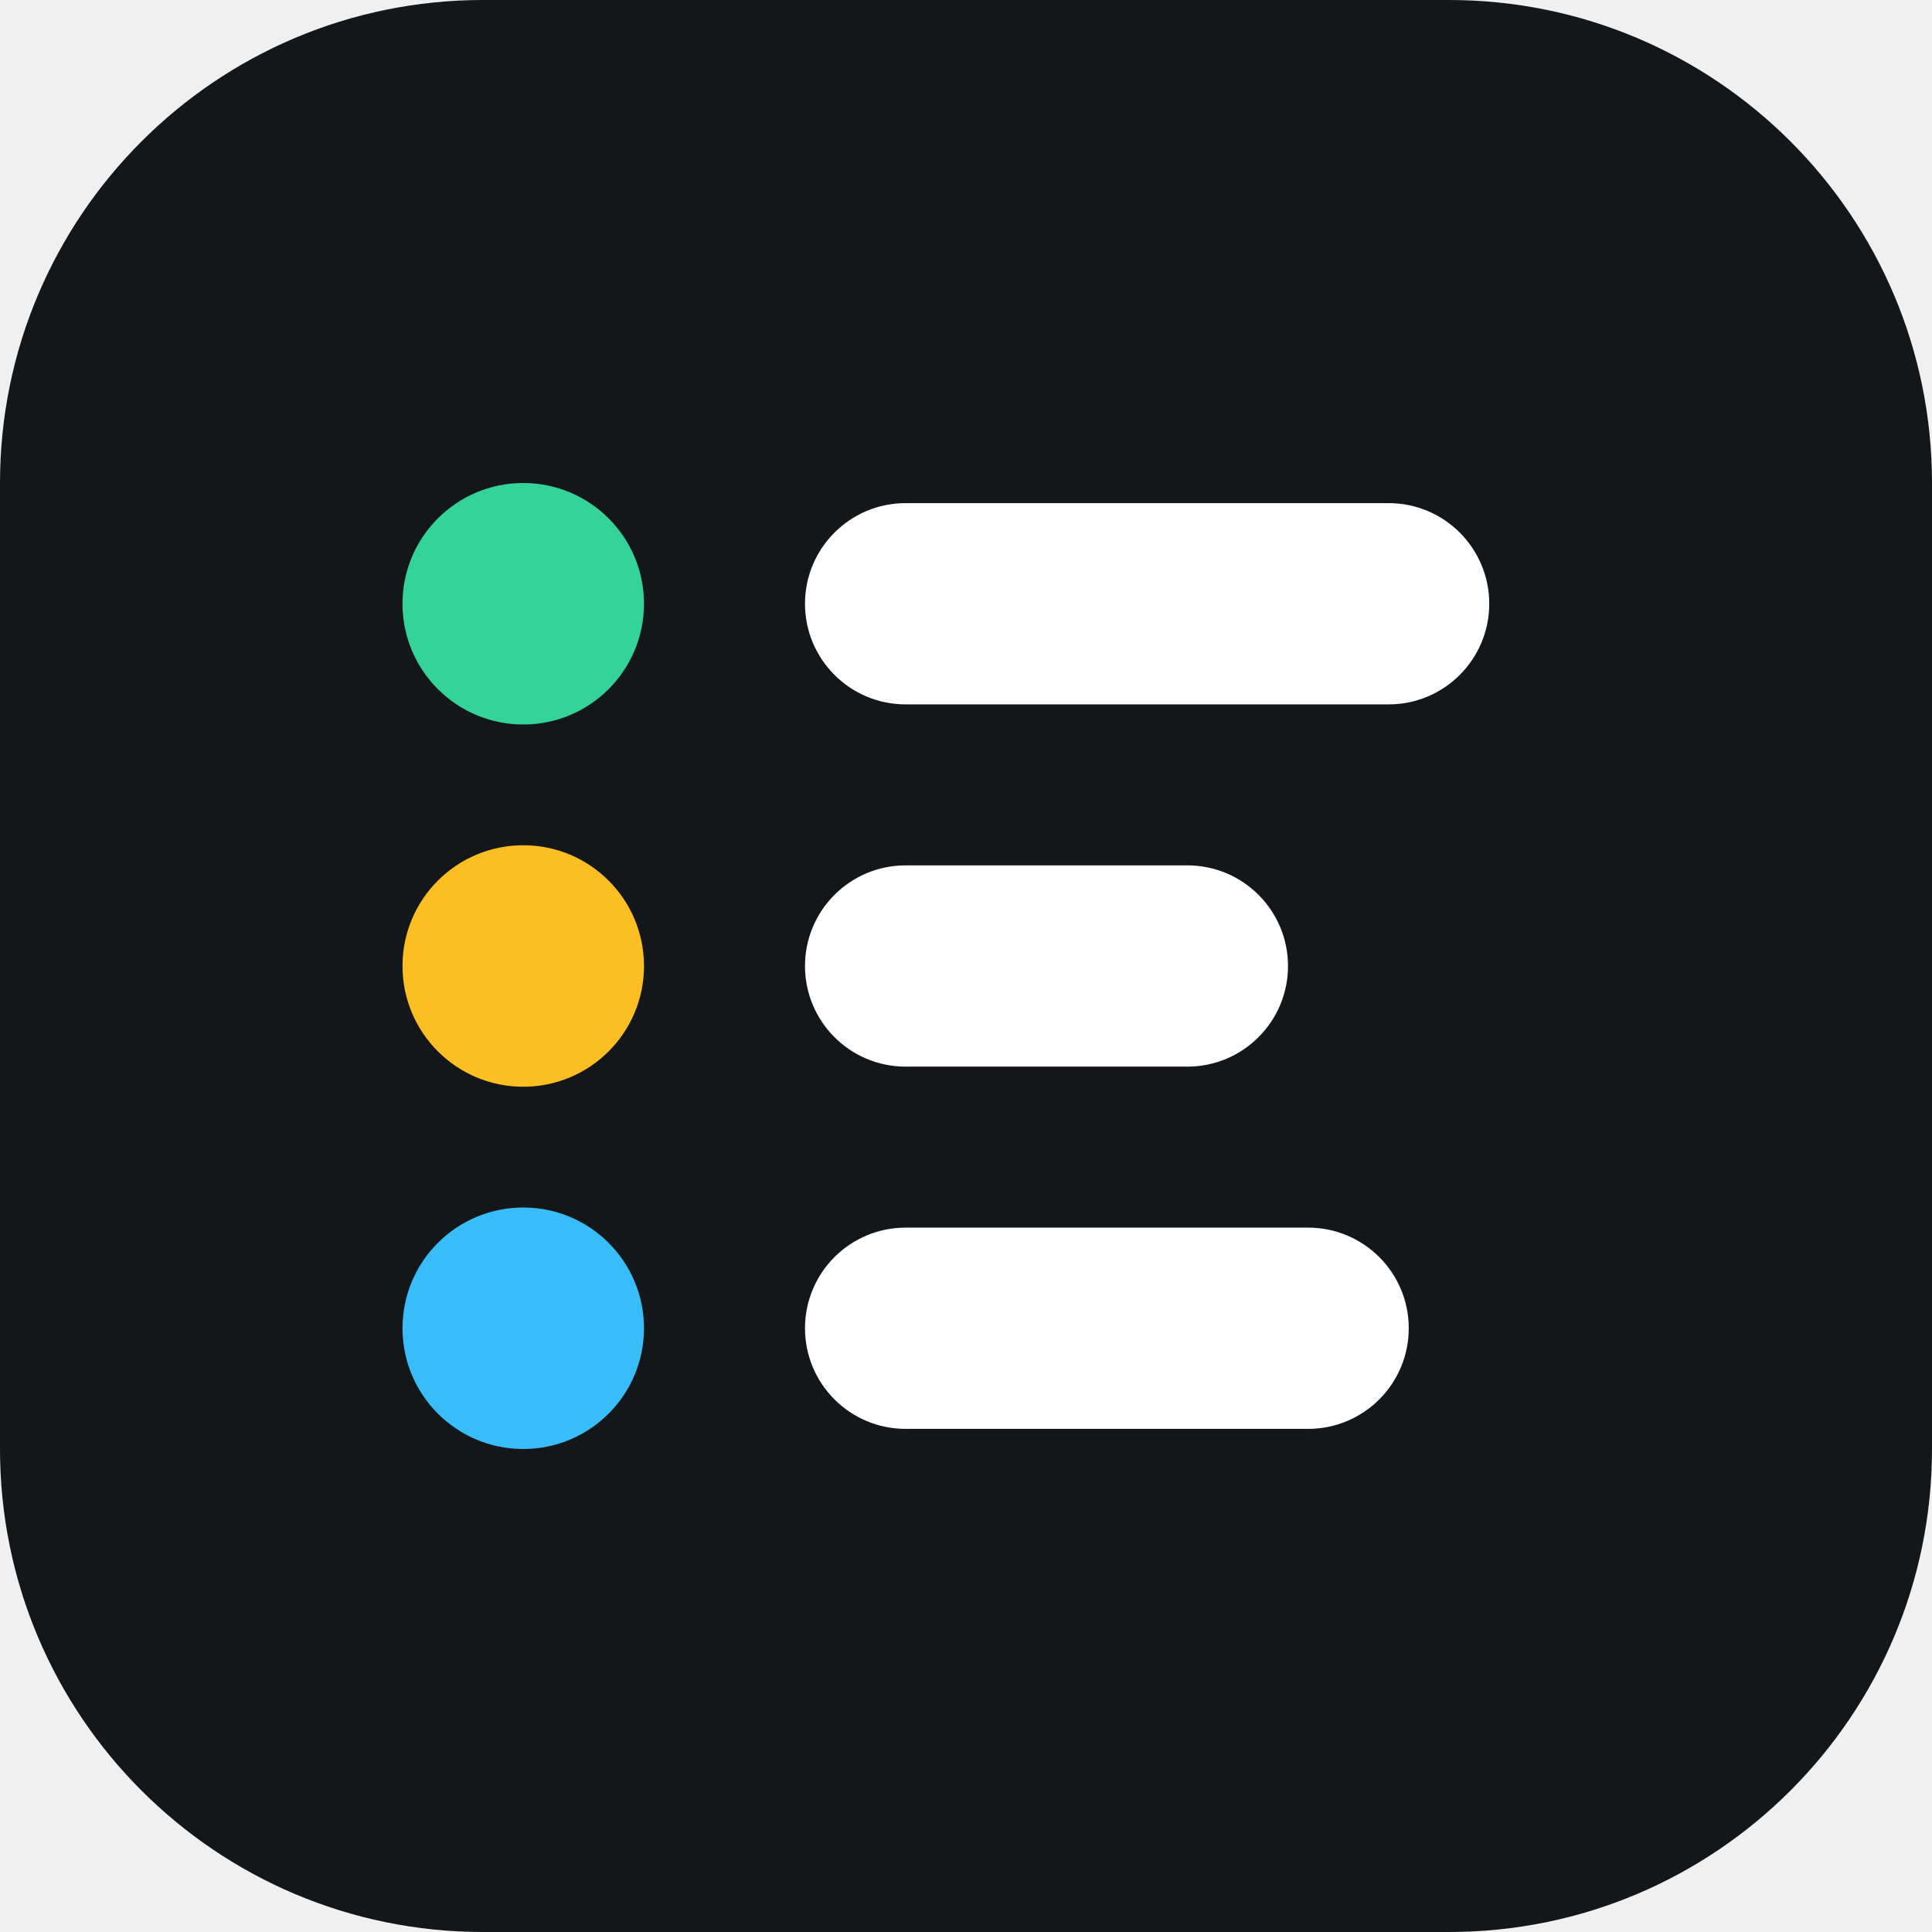
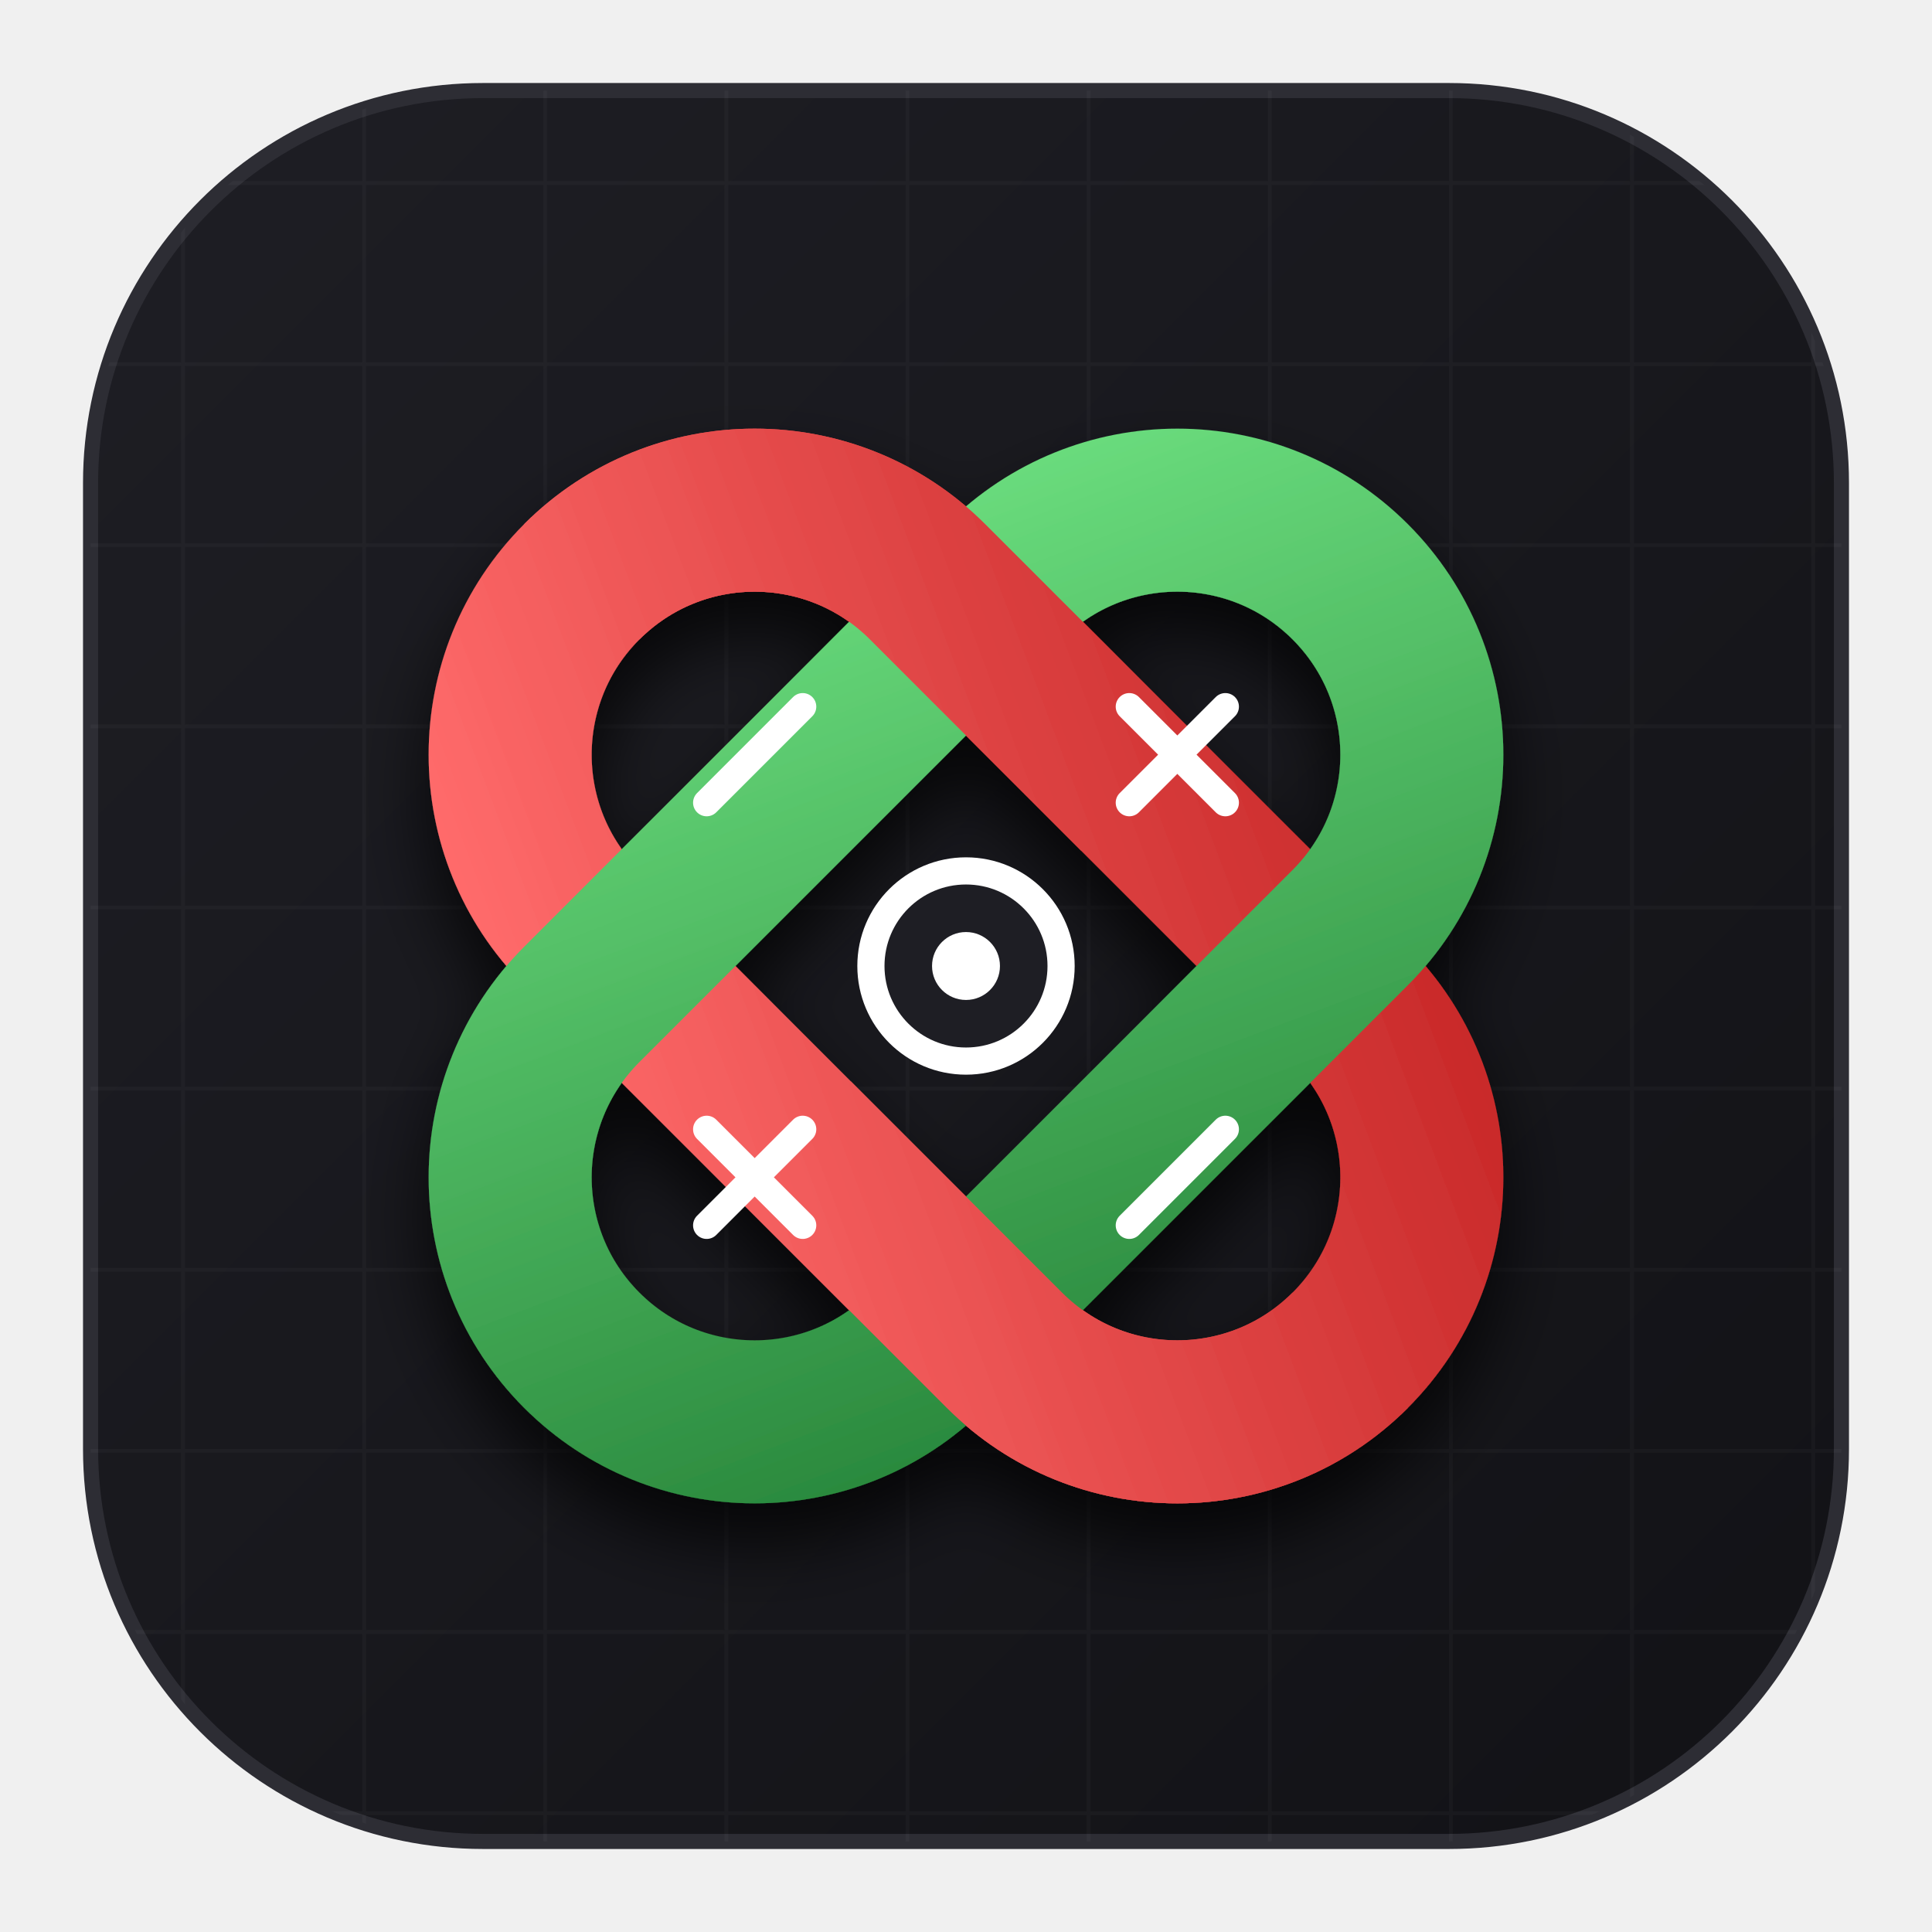
- <svg xmlns="http://www.w3.org/2000/svg" viewBox="0 0 48 48" fill="none" aria-label="Dev Dashboard">
-   <rect width="48" height="48" rx="12" fill="#14171A" />
-   <circle cx="13" cy="15" r="3" fill="#34D399" />
-   <rect x="20" y="12.5" width="17" height="5" rx="2.5" fill="white" />
-   <circle cx="13" cy="24" r="3" fill="#FBBF24" />
-   <rect x="20" y="21.5" width="12" height="5" rx="2.5" fill="white" />
-   <circle cx="13" cy="33" r="3" fill="#38BDF8" />
-   <rect x="20" y="30.5" width="15" height="5" rx="2.5" fill="white" />
+ <svg xmlns="http://www.w3.org/2000/svg" viewBox="0 0 256 256" width="256" height="256">
+   <defs>
+     <linearGradient id="bg-grad" x1="0%" y1="0%" x2="100%" y2="100%">
+       <stop offset="0%" stop-color="#1e1e24" />
+       <stop offset="100%" stop-color="#121216" />
+     </linearGradient>
+     <linearGradient id="red-grad" x1="0%" y1="0%" x2="100%" y2="100%">
+       <stop offset="0%" stop-color="#ff6b6b" />
+       <stop offset="100%" stop-color="#c92a2a" />
+     </linearGradient>
+     <linearGradient id="green-grad" x1="0%" y1="0%" x2="100%" y2="100%">
+       <stop offset="0%" stop-color="#69db7c" />
+       <stop offset="100%" stop-color="#2b8a3e" />
+     </linearGradient>
+     <pattern id="grid" width="24" height="24" patternUnits="userSpaceOnUse">
+       <path d="M 24 0 L 0 0 0 24" fill="none" stroke="#ffffff" stroke-width="1" stroke-opacity="0.03" />
+     </pattern>
+     <filter id="shadow" x="-50%" y="-50%" width="200%" height="200%">
+       <feDropShadow dx="0" dy="6" stdDeviation="5" flood-color="#000000" flood-opacity="0.75" />
+     </filter>
+     <clipPath id="overlap-clip">
+       <path d="M -150 -150 L 150 -150 L 0 0 Z M -150 150 L 150 150 L 0 0 Z" />
+     </clipPath>
+   </defs>
+   <rect x="12" y="12" width="232" height="232" rx="52" fill="url(#bg-grad)" stroke="#2d2d34" stroke-width="2" />
+   <rect x="12" y="12" width="232" height="232" rx="52" fill="url(#grid)" />
+   <g transform="translate(128, 128)">
+     <g transform="scale(0.9)">
+       <g filter="url(#shadow)">
+         <g transform="rotate(-45)">
+           <rect x="-36" y="-80" width="72" height="160" rx="36" fill="none" stroke="url(#red-grad)" stroke-width="24" />
+         </g>
+         <g transform="rotate(45)">
+           <rect x="-36" y="-80" width="72" height="160" rx="36" fill="none" stroke="url(#green-grad)" stroke-width="24" />
+         </g>
+         <g clip-path="url(#overlap-clip)">
+           <g transform="rotate(-45)">
+             <rect x="-36" y="-80" width="72" height="160" rx="36" fill="none" stroke="url(#red-grad)" stroke-width="24" />
+           </g>
+         </g>
+       </g>
+       <g transform="rotate(45)" stroke="#ffffff" stroke-width="4" stroke-linecap="round">
+         <path d="M -10 -44 L 10 -44 M 0 -54 L 0 -34" />
+         <path d="M -10 44 L 10 44 M 0 34 L 0 54" />
+       </g>
+       <g transform="rotate(-45)" stroke="#ffffff" stroke-width="4" stroke-linecap="round">
+         <path d="M -10 -44 L 10 -44" />
+         <path d="M -10 44 L 10 44" />
+       </g>
+       <circle cx="0" cy="0" r="14" fill="#1e1e24" stroke="#ffffff" stroke-width="4" />
+       <circle cx="0" cy="0" r="5" fill="#ffffff" />
+     </g>
+   </g>
</svg>
